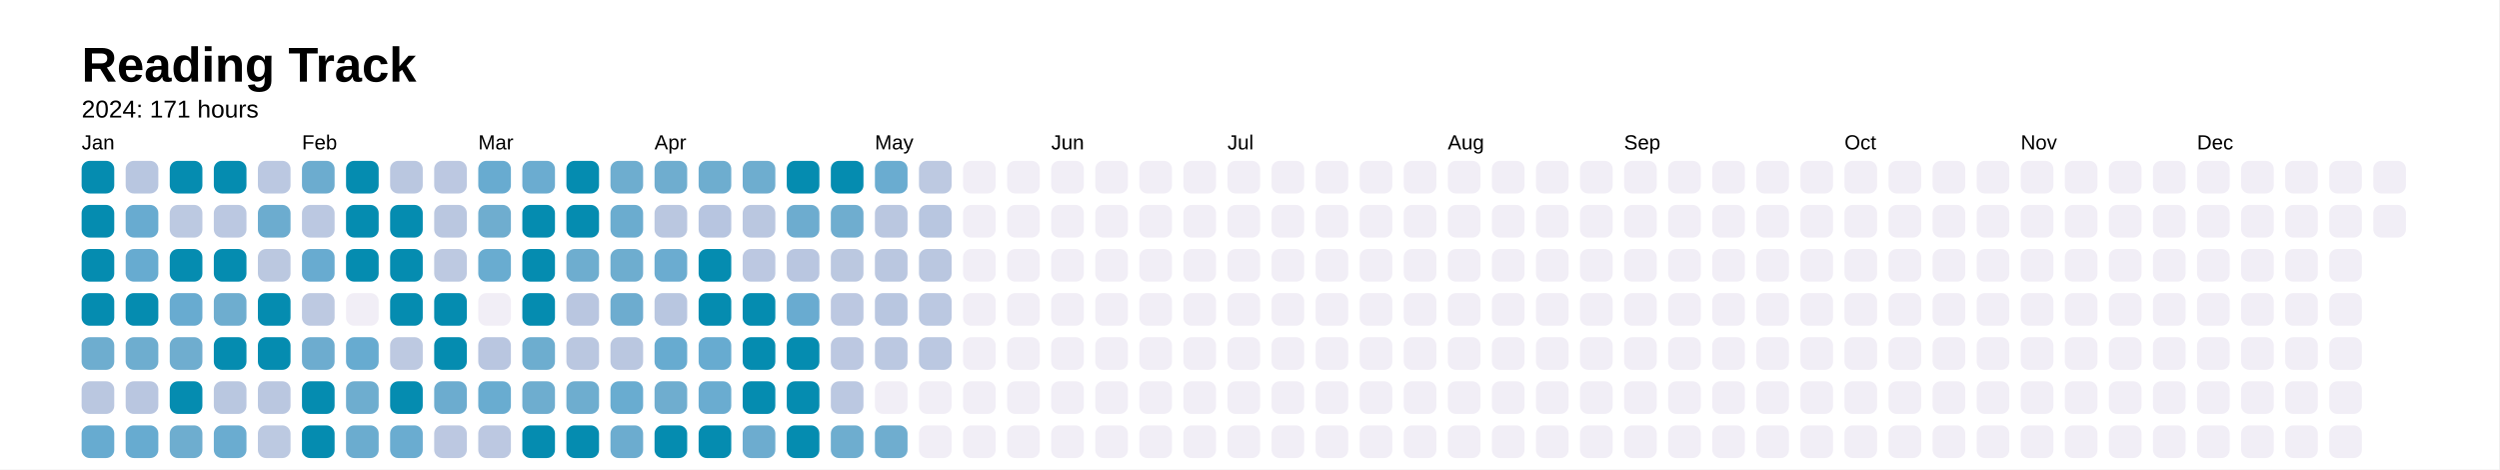
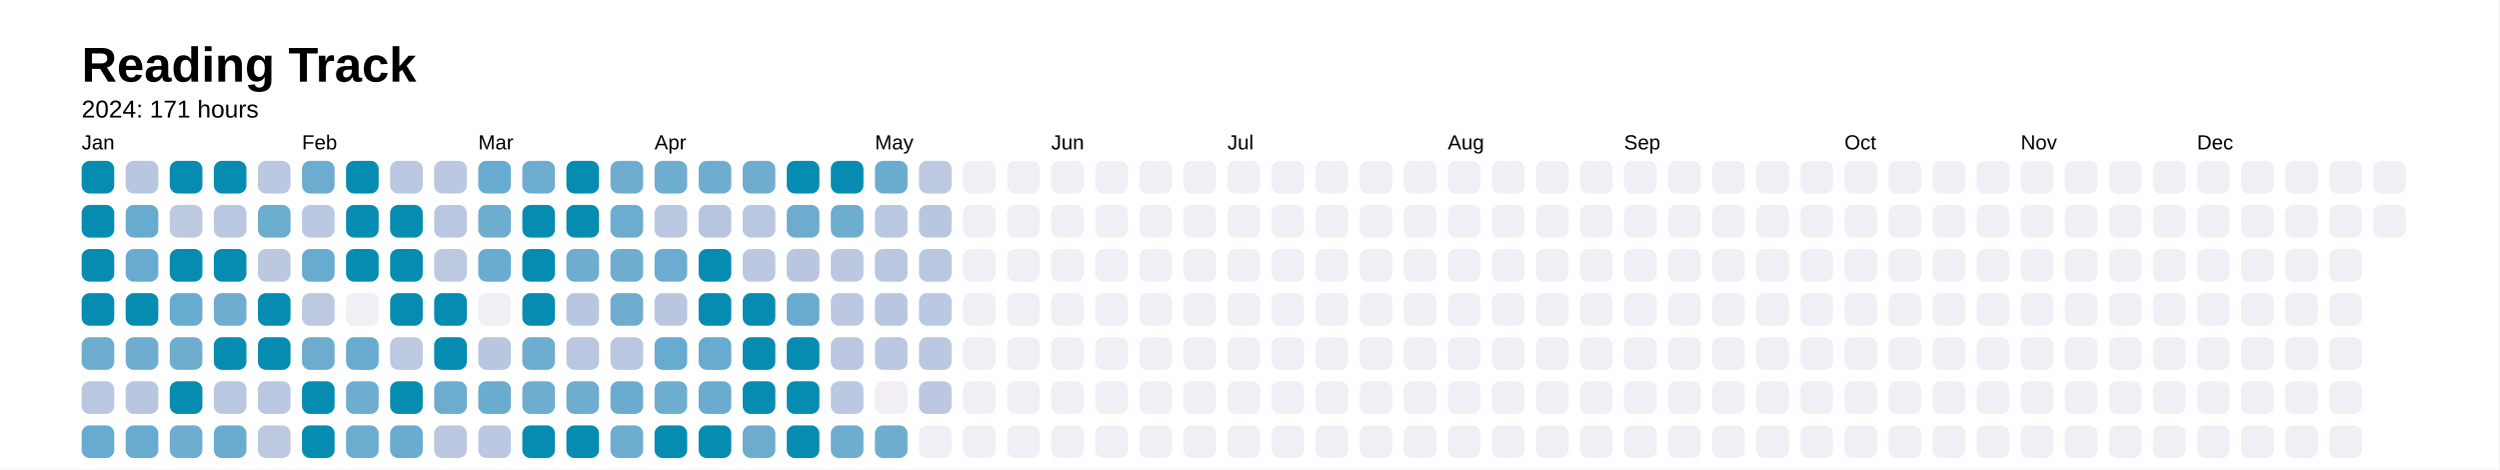
<svg xmlns="http://www.w3.org/2000/svg" baseProfile="full" height="57.5mm" version="1.1" viewBox="0,0,306.2,57.5" width="306.2mm">
  <defs />
  <rect fill="#FFFFFF" height="57.5" width="306.2" x="0" y="0" />
  <text fill="#000000" style="font-size:6px; font-family:Arial; font-weight:bold;" x="10" y="10">Reading Track</text>
  <text fill="#000000" style="font-size:3px; font-family:Arial;" x="10" y="14.4">2024: 171 hours</text>
  <text fill="#000000" style="font-size:2.5px; font-family:Arial" x="10" y="18.3">Jan</text>
  <rect fill="#058cb0" height="4" rx="1" ry="1" width="4" x="10" y="19.7" />
  <rect fill="#058cb0" height="4" rx="1" ry="1" width="4" x="10" y="25.1" />
  <rect fill="#058cb0" height="4" rx="1" ry="1" width="4" x="10" y="30.5" />
  <rect fill="#058cb0" height="4" rx="1" ry="1" width="4" x="10" y="35.9" />
  <rect fill="#6eadcf" height="4" rx="1" ry="1" width="4" x="10" y="41.3" />
  <rect fill="#bac7e0" height="4" rx="1" ry="1" width="4" x="10" y="46.7" />
  <rect fill="#67abd0" height="4" rx="1" ry="1" width="4" x="10" y="52.1" />
  <rect fill="#b8c6e0" height="4" rx="1" ry="1" width="4" x="15.4" y="19.7" />
  <rect fill="#68abd0" height="4" rx="1" ry="1" width="4" x="15.4" y="25.1" />
  <rect fill="#67abd0" height="4" rx="1" ry="1" width="4" x="15.4" y="30.5" />
  <rect fill="#058cb0" height="4" rx="1" ry="1" width="4" x="15.4" y="35.9" />
  <rect fill="#6eadcf" height="4" rx="1" ry="1" width="4" x="15.4" y="41.3" />
  <rect fill="#b9c6e0" height="4" rx="1" ry="1" width="4" x="15.4" y="46.7" />
  <rect fill="#67abd0" height="4" rx="1" ry="1" width="4" x="15.4" y="52.1" />
  <rect fill="#058cb0" height="4" rx="1" ry="1" width="4" x="20.8" y="19.7" />
  <rect fill="#bcc9e1" height="4" rx="1" ry="1" width="4" x="20.8" y="25.1" />
  <rect fill="#058cb0" height="4" rx="1" ry="1" width="4" x="20.8" y="30.5" />
  <rect fill="#68abd0" height="4" rx="1" ry="1" width="4" x="20.8" y="35.9" />
  <rect fill="#6fadcf" height="4" rx="1" ry="1" width="4" x="20.8" y="41.3" />
  <rect fill="#058cb0" height="4" rx="1" ry="1" width="4" x="20.8" y="46.7" />
  <rect fill="#6eadcf" height="4" rx="1" ry="1" width="4" x="20.8" y="52.1" />
  <rect fill="#058cb0" height="4" rx="1" ry="1" width="4" x="26.2" y="19.7" />
  <rect fill="#bbc8e1" height="4" rx="1" ry="1" width="4" x="26.2" y="25.1" />
  <rect fill="#058cb0" height="4" rx="1" ry="1" width="4" x="26.2" y="30.5" />
  <rect fill="#6eadcf" height="4" rx="1" ry="1" width="4" x="26.2" y="35.9" />
  <rect fill="#058cb0" height="4" rx="1" ry="1" width="4" x="26.2" y="41.3" />
  <rect fill="#b9c7e0" height="4" rx="1" ry="1" width="4" x="26.2" y="46.7" />
  <rect fill="#6aacd0" height="4" rx="1" ry="1" width="4" x="26.2" y="52.1" />
  <rect fill="#bbc8e1" height="4" rx="1" ry="1" width="4" x="31.6" y="19.7" />
  <rect fill="#6caccf" height="4" rx="1" ry="1" width="4" x="31.6" y="25.1" />
  <rect fill="#bbc8e0" height="4" rx="1" ry="1" width="4" x="31.6" y="30.5" />
  <rect fill="#058cb0" height="4" rx="1" ry="1" width="4" x="31.6" y="35.9" />
  <rect fill="#058cb0" height="4" rx="1" ry="1" width="4" x="31.6" y="41.3" />
  <rect fill="#bac7e0" height="4" rx="1" ry="1" width="4" x="31.6" y="46.7" />
  <rect fill="#bcc9e1" height="4" rx="1" ry="1" width="4" x="31.6" y="52.1" />
  <text fill="#000000" style="font-size:2.5px; font-family:Arial" x="37.0" y="18.3">Feb</text>
  <rect fill="#6caccf" height="4" rx="1" ry="1" width="4" x="37.0" y="19.7" />
  <rect fill="#bbc8e1" height="4" rx="1" ry="1" width="4" x="37.0" y="25.1" />
  <rect fill="#68abd0" height="4" rx="1" ry="1" width="4" x="37.0" y="30.5" />
  <rect fill="#bdc9e1" height="4" rx="1" ry="1" width="4" x="37.0" y="35.9" />
  <rect fill="#6daccf" height="4" rx="1" ry="1" width="4" x="37.0" y="41.3" />
  <rect fill="#058cb0" height="4" rx="1" ry="1" width="4" x="37.0" y="46.7" />
  <rect fill="#058cb0" height="4" rx="1" ry="1" width="4" x="37.0" y="52.1" />
  <rect fill="#058cb0" height="4" rx="1" ry="1" width="4" x="42.4" y="19.7" />
  <rect fill="#058cb0" height="4" rx="1" ry="1" width="4" x="42.4" y="25.1" />
  <rect fill="#058cb0" height="4" rx="1" ry="1" width="4" x="42.4" y="30.5" />
  <rect fill="#f1eef6" height="4" rx="1" ry="1" width="4" x="42.4" y="35.9" />
  <rect fill="#67abd0" height="4" rx="1" ry="1" width="4" x="42.4" y="41.3" />
  <rect fill="#6eadcf" height="4" rx="1" ry="1" width="4" x="42.4" y="46.7" />
  <rect fill="#6baccf" height="4" rx="1" ry="1" width="4" x="42.4" y="52.1" />
  <rect fill="#bac7e0" height="4" rx="1" ry="1" width="4" x="47.8" y="19.7" />
  <rect fill="#058cb0" height="4" rx="1" ry="1" width="4" x="47.8" y="25.1" />
  <rect fill="#058cb0" height="4" rx="1" ry="1" width="4" x="47.8" y="30.5" />
  <rect fill="#058cb0" height="4" rx="1" ry="1" width="4" x="47.8" y="35.9" />
  <rect fill="#bdc9e1" height="4" rx="1" ry="1" width="4" x="47.8" y="41.3" />
  <rect fill="#058cb0" height="4" rx="1" ry="1" width="4" x="47.8" y="46.7" />
  <rect fill="#6aacd0" height="4" rx="1" ry="1" width="4" x="47.8" y="52.1" />
  <rect fill="#bcc8e1" height="4" rx="1" ry="1" width="4" x="53.2" y="19.7" />
  <rect fill="#bac7e0" height="4" rx="1" ry="1" width="4" x="53.2" y="25.1" />
  <rect fill="#bdc9e1" height="4" rx="1" ry="1" width="4" x="53.2" y="30.5" />
  <rect fill="#058cb0" height="4" rx="1" ry="1" width="4" x="53.2" y="35.9" />
  <rect fill="#058cb0" height="4" rx="1" ry="1" width="4" x="53.2" y="41.3" />
  <rect fill="#6caccf" height="4" rx="1" ry="1" width="4" x="53.2" y="46.7" />
  <rect fill="#bcc8e1" height="4" rx="1" ry="1" width="4" x="53.2" y="52.1" />
  <text fill="#000000" style="font-size:2.5px; font-family:Arial" x="58.6" y="18.3">Mar</text>
  <rect fill="#68abd0" height="4" rx="1" ry="1" width="4" x="58.6" y="19.7" />
  <rect fill="#6fadcf" height="4" rx="1" ry="1" width="4" x="58.6" y="25.1" />
  <rect fill="#69acd0" height="4" rx="1" ry="1" width="4" x="58.6" y="30.5" />
  <rect fill="#f1eef6" height="4" rx="1" ry="1" width="4" x="58.6" y="35.9" />
  <rect fill="#b9c6e0" height="4" rx="1" ry="1" width="4" x="58.6" y="41.3" />
  <rect fill="#69acd0" height="4" rx="1" ry="1" width="4" x="58.6" y="46.7" />
  <rect fill="#bcc8e1" height="4" rx="1" ry="1" width="4" x="58.6" y="52.1" />
  <rect fill="#6bacd0" height="4" rx="1" ry="1" width="4" x="64" y="19.7" />
  <rect fill="#058cb0" height="4" rx="1" ry="1" width="4" x="64" y="25.1" />
  <rect fill="#058cb0" height="4" rx="1" ry="1" width="4" x="64" y="30.5" />
  <rect fill="#058cb0" height="4" rx="1" ry="1" width="4" x="64" y="35.9" />
  <rect fill="#6dadcf" height="4" rx="1" ry="1" width="4" x="64" y="41.3" />
  <rect fill="#6eadcf" height="4" rx="1" ry="1" width="4" x="64" y="46.7" />
  <rect fill="#058cb0" height="4" rx="1" ry="1" width="4" x="64" y="52.1" />
  <rect fill="#058cb0" height="4" rx="1" ry="1" width="4" x="69.4" y="19.7" />
  <rect fill="#058cb0" height="4" rx="1" ry="1" width="4" x="69.4" y="25.1" />
  <rect fill="#6eadcf" height="4" rx="1" ry="1" width="4" x="69.4" y="30.5" />
  <rect fill="#b9c6e0" height="4" rx="1" ry="1" width="4" x="69.4" y="35.9" />
  <rect fill="#bac7e0" height="4" rx="1" ry="1" width="4" x="69.4" y="41.3" />
  <rect fill="#6eadcf" height="4" rx="1" ry="1" width="4" x="69.4" y="46.7" />
  <rect fill="#058cb0" height="4" rx="1" ry="1" width="4" x="69.4" y="52.1" />
  <rect fill="#6eadcf" height="4" rx="1" ry="1" width="4" x="74.8" y="19.7" />
  <rect fill="#6baccf" height="4" rx="1" ry="1" width="4" x="74.8" y="25.1" />
  <rect fill="#6eadcf" height="4" rx="1" ry="1" width="4" x="74.8" y="30.5" />
  <rect fill="#6daccf" height="4" rx="1" ry="1" width="4" x="74.8" y="35.9" />
  <rect fill="#bac7e0" height="4" rx="1" ry="1" width="4" x="74.8" y="41.3" />
  <rect fill="#69acd0" height="4" rx="1" ry="1" width="4" x="74.8" y="46.7" />
  <rect fill="#6caccf" height="4" rx="1" ry="1" width="4" x="74.8" y="52.1" />
  <text fill="#000000" style="font-size:2.5px; font-family:Arial" x="80.2" y="18.3">Apr</text>
  <rect fill="#6fadcf" height="4" rx="1" ry="1" width="4" x="80.2" y="19.7" />
  <rect fill="#bac7e0" height="4" rx="1" ry="1" width="4" x="80.2" y="25.1" />
  <rect fill="#6bacd0" height="4" rx="1" ry="1" width="4" x="80.2" y="30.5" />
  <rect fill="#b8c6e0" height="4" rx="1" ry="1" width="4" x="80.2" y="35.9" />
  <rect fill="#67abd0" height="4" rx="1" ry="1" width="4" x="80.2" y="41.3" />
  <rect fill="#6fadcf" height="4" rx="1" ry="1" width="4" x="80.2" y="46.7" />
  <rect fill="#058cb0" height="4" rx="1" ry="1" width="4" x="80.2" y="52.1" />
  <rect fill="#6eadcf" height="4" rx="1" ry="1" width="4" x="85.6" y="19.7" />
  <rect fill="#b7c5e0" height="4" rx="1" ry="1" width="4" x="85.6" y="25.1" />
  <rect fill="#058cb0" height="4" rx="1" ry="1" width="4" x="85.6" y="30.5" />
  <rect fill="#058cb0" height="4" rx="1" ry="1" width="4" x="85.6" y="35.9" />
  <rect fill="#67abd0" height="4" rx="1" ry="1" width="4" x="85.6" y="41.3" />
  <rect fill="#6aacd0" height="4" rx="1" ry="1" width="4" x="85.6" y="46.7" />
  <rect fill="#058cb0" height="4" rx="1" ry="1" width="4" x="85.6" y="52.1" />
  <rect fill="#6eadcf" height="4" rx="1" ry="1" width="4" x="91" y="19.7" />
  <rect fill="#bac7e0" height="4" rx="1" ry="1" width="4" x="91" y="25.1" />
  <rect fill="#bcc8e1" height="4" rx="1" ry="1" width="4" x="91" y="30.5" />
  <rect fill="#058cb0" height="4" rx="1" ry="1" width="4" x="91" y="35.9" />
  <rect fill="#058cb0" height="4" rx="1" ry="1" width="4" x="91" y="41.3" />
  <rect fill="#058cb0" height="4" rx="1" ry="1" width="4" x="91" y="46.7" />
  <rect fill="#6daccf" height="4" rx="1" ry="1" width="4" x="91" y="52.1" />
  <rect fill="#058cb0" height="4" rx="1" ry="1" width="4" x="96.4" y="19.7" />
  <rect fill="#6daccf" height="4" rx="1" ry="1" width="4" x="96.4" y="25.1" />
  <rect fill="#b9c6e0" height="4" rx="1" ry="1" width="4" x="96.4" y="30.5" />
  <rect fill="#69abd0" height="4" rx="1" ry="1" width="4" x="96.4" y="35.9" />
  <rect fill="#058cb0" height="4" rx="1" ry="1" width="4" x="96.4" y="41.3" />
  <rect fill="#058cb0" height="4" rx="1" ry="1" width="4" x="96.4" y="46.7" />
  <rect fill="#058cb0" height="4" rx="1" ry="1" width="4" x="96.4" y="52.1" />
  <rect fill="#058cb0" height="4" rx="1" ry="1" width="4" x="101.8" y="19.7" />
  <rect fill="#6fadcf" height="4" rx="1" ry="1" width="4" x="101.8" y="25.1" />
  <rect fill="#bbc8e0" height="4" rx="1" ry="1" width="4" x="101.8" y="30.5" />
  <rect fill="#bcc8e1" height="4" rx="1" ry="1" width="4" x="101.8" y="35.9" />
  <rect fill="#bcc8e1" height="4" rx="1" ry="1" width="4" x="101.8" y="41.3" />
  <rect fill="#bbc8e1" height="4" rx="1" ry="1" width="4" x="101.8" y="46.7" />
  <rect fill="#6eadcf" height="4" rx="1" ry="1" width="4" x="101.8" y="52.1" />
  <text fill="#000000" style="font-size:2.5px; font-family:Arial" x="107.2" y="18.3">May</text>
  <rect fill="#6aacd0" height="4" rx="1" ry="1" width="4" x="107.2" y="19.7" />
  <rect fill="#bac7e0" height="4" rx="1" ry="1" width="4" x="107.2" y="25.1" />
  <rect fill="#bac7e0" height="4" rx="1" ry="1" width="4" x="107.2" y="30.5" />
  <rect fill="#b8c6e0" height="4" rx="1" ry="1" width="4" x="107.2" y="35.9" />
  <rect fill="#bbc8e1" height="4" rx="1" ry="1" width="4" x="107.2" y="41.3" />
  <rect fill="#f1eef6" height="4" rx="1" ry="1" width="4" x="107.2" y="46.7" />
  <rect fill="#6fadcf" height="4" rx="1" ry="1" width="4" x="107.2" y="52.1" />
  <rect fill="#bdc9e1" height="4" rx="1" ry="1" width="4" x="112.6" y="19.7" />
  <rect fill="#b8c6e0" height="4" rx="1" ry="1" width="4" x="112.6" y="25.1" />
  <rect fill="#bac7e0" height="4" rx="1" ry="1" width="4" x="112.6" y="30.5" />
  <rect fill="#bbc8e1" height="4" rx="1" ry="1" width="4" x="112.6" y="35.9" />
  <rect fill="#bbc8e1" height="4" rx="1" ry="1" width="4" x="112.6" y="41.3" />
-   <rect fill="#f1eef6" height="4" rx="1" ry="1" width="4" x="112.6" y="46.7" />
+   <rect fill="#bcc8e1" height="4" rx="1" ry="1" width="4" x="112.6" y="46.7" />
  <rect fill="#f1eef6" height="4" rx="1" ry="1" width="4" x="112.6" y="52.1" />
  <rect fill="#f1eef6" height="4" rx="1" ry="1" width="4" x="118" y="19.7" />
  <rect fill="#f1eef6" height="4" rx="1" ry="1" width="4" x="118" y="25.1" />
  <rect fill="#f1eef6" height="4" rx="1" ry="1" width="4" x="118" y="30.5" />
  <rect fill="#f1eef6" height="4" rx="1" ry="1" width="4" x="118" y="35.9" />
  <rect fill="#f1eef6" height="4" rx="1" ry="1" width="4" x="118" y="41.3" />
  <rect fill="#f1eef6" height="4" rx="1" ry="1" width="4" x="118" y="46.7" />
  <rect fill="#f1eef6" height="4" rx="1" ry="1" width="4" x="118" y="52.1" />
  <rect fill="#f1eef6" height="4" rx="1" ry="1" width="4" x="123.4" y="19.7" />
  <rect fill="#f1eef6" height="4" rx="1" ry="1" width="4" x="123.4" y="25.1" />
  <rect fill="#f1eef6" height="4" rx="1" ry="1" width="4" x="123.4" y="30.5" />
  <rect fill="#f1eef6" height="4" rx="1" ry="1" width="4" x="123.4" y="35.9" />
  <rect fill="#f1eef6" height="4" rx="1" ry="1" width="4" x="123.4" y="41.3" />
  <rect fill="#f1eef6" height="4" rx="1" ry="1" width="4" x="123.4" y="46.7" />
  <rect fill="#f1eef6" height="4" rx="1" ry="1" width="4" x="123.4" y="52.1" />
  <text fill="#000000" style="font-size:2.5px; font-family:Arial" x="128.8" y="18.3">Jun</text>
  <rect fill="#f1eef6" height="4" rx="1" ry="1" width="4" x="128.8" y="19.7" />
  <rect fill="#f1eef6" height="4" rx="1" ry="1" width="4" x="128.8" y="25.1" />
  <rect fill="#f1eef6" height="4" rx="1" ry="1" width="4" x="128.8" y="30.5" />
  <rect fill="#f1eef6" height="4" rx="1" ry="1" width="4" x="128.8" y="35.9" />
  <rect fill="#f1eef6" height="4" rx="1" ry="1" width="4" x="128.8" y="41.3" />
  <rect fill="#f1eef6" height="4" rx="1" ry="1" width="4" x="128.8" y="46.7" />
  <rect fill="#f1eef6" height="4" rx="1" ry="1" width="4" x="128.8" y="52.1" />
  <rect fill="#f1eef6" height="4" rx="1" ry="1" width="4" x="134.2" y="19.7" />
  <rect fill="#f1eef6" height="4" rx="1" ry="1" width="4" x="134.2" y="25.1" />
  <rect fill="#f1eef6" height="4" rx="1" ry="1" width="4" x="134.2" y="30.5" />
  <rect fill="#f1eef6" height="4" rx="1" ry="1" width="4" x="134.2" y="35.9" />
  <rect fill="#f1eef6" height="4" rx="1" ry="1" width="4" x="134.2" y="41.3" />
  <rect fill="#f1eef6" height="4" rx="1" ry="1" width="4" x="134.2" y="46.7" />
  <rect fill="#f1eef6" height="4" rx="1" ry="1" width="4" x="134.2" y="52.1" />
  <rect fill="#f1eef6" height="4" rx="1" ry="1" width="4" x="139.6" y="19.7" />
  <rect fill="#f1eef6" height="4" rx="1" ry="1" width="4" x="139.6" y="25.1" />
  <rect fill="#f1eef6" height="4" rx="1" ry="1" width="4" x="139.6" y="30.5" />
  <rect fill="#f1eef6" height="4" rx="1" ry="1" width="4" x="139.6" y="35.9" />
  <rect fill="#f1eef6" height="4" rx="1" ry="1" width="4" x="139.6" y="41.3" />
  <rect fill="#f1eef6" height="4" rx="1" ry="1" width="4" x="139.6" y="46.7" />
  <rect fill="#f1eef6" height="4" rx="1" ry="1" width="4" x="139.6" y="52.1" />
  <rect fill="#f1eef6" height="4" rx="1" ry="1" width="4" x="145" y="19.7" />
  <rect fill="#f1eef6" height="4" rx="1" ry="1" width="4" x="145" y="25.1" />
  <rect fill="#f1eef6" height="4" rx="1" ry="1" width="4" x="145" y="30.5" />
  <rect fill="#f1eef6" height="4" rx="1" ry="1" width="4" x="145" y="35.9" />
  <rect fill="#f1eef6" height="4" rx="1" ry="1" width="4" x="145" y="41.3" />
  <rect fill="#f1eef6" height="4" rx="1" ry="1" width="4" x="145" y="46.7" />
  <rect fill="#f1eef6" height="4" rx="1" ry="1" width="4" x="145" y="52.1" />
  <text fill="#000000" style="font-size:2.5px; font-family:Arial" x="150.4" y="18.3">Jul</text>
  <rect fill="#f1eef6" height="4" rx="1" ry="1" width="4" x="150.4" y="19.7" />
  <rect fill="#f1eef6" height="4" rx="1" ry="1" width="4" x="150.4" y="25.1" />
  <rect fill="#f1eef6" height="4" rx="1" ry="1" width="4" x="150.4" y="30.5" />
  <rect fill="#f1eef6" height="4" rx="1" ry="1" width="4" x="150.4" y="35.9" />
  <rect fill="#f1eef6" height="4" rx="1" ry="1" width="4" x="150.4" y="41.3" />
  <rect fill="#f1eef6" height="4" rx="1" ry="1" width="4" x="150.4" y="46.7" />
  <rect fill="#f1eef6" height="4" rx="1" ry="1" width="4" x="150.4" y="52.1" />
  <rect fill="#f1eef6" height="4" rx="1" ry="1" width="4" x="155.8" y="19.7" />
  <rect fill="#f1eef6" height="4" rx="1" ry="1" width="4" x="155.8" y="25.1" />
  <rect fill="#f1eef6" height="4" rx="1" ry="1" width="4" x="155.8" y="30.5" />
  <rect fill="#f1eef6" height="4" rx="1" ry="1" width="4" x="155.8" y="35.9" />
  <rect fill="#f1eef6" height="4" rx="1" ry="1" width="4" x="155.8" y="41.3" />
  <rect fill="#f1eef6" height="4" rx="1" ry="1" width="4" x="155.8" y="46.7" />
  <rect fill="#f1eef6" height="4" rx="1" ry="1" width="4" x="155.8" y="52.1" />
  <rect fill="#f1eef6" height="4" rx="1" ry="1" width="4" x="161.2" y="19.7" />
  <rect fill="#f1eef6" height="4" rx="1" ry="1" width="4" x="161.2" y="25.1" />
  <rect fill="#f1eef6" height="4" rx="1" ry="1" width="4" x="161.2" y="30.5" />
  <rect fill="#f1eef6" height="4" rx="1" ry="1" width="4" x="161.2" y="35.9" />
  <rect fill="#f1eef6" height="4" rx="1" ry="1" width="4" x="161.2" y="41.3" />
  <rect fill="#f1eef6" height="4" rx="1" ry="1" width="4" x="161.2" y="46.7" />
  <rect fill="#f1eef6" height="4" rx="1" ry="1" width="4" x="161.2" y="52.1" />
  <rect fill="#f1eef6" height="4" rx="1" ry="1" width="4" x="166.6" y="19.7" />
  <rect fill="#f1eef6" height="4" rx="1" ry="1" width="4" x="166.6" y="25.1" />
  <rect fill="#f1eef6" height="4" rx="1" ry="1" width="4" x="166.6" y="30.5" />
  <rect fill="#f1eef6" height="4" rx="1" ry="1" width="4" x="166.6" y="35.9" />
  <rect fill="#f1eef6" height="4" rx="1" ry="1" width="4" x="166.6" y="41.3" />
  <rect fill="#f1eef6" height="4" rx="1" ry="1" width="4" x="166.6" y="46.7" />
  <rect fill="#f1eef6" height="4" rx="1" ry="1" width="4" x="166.6" y="52.1" />
  <rect fill="#f1eef6" height="4" rx="1" ry="1" width="4" x="172" y="19.7" />
  <rect fill="#f1eef6" height="4" rx="1" ry="1" width="4" x="172" y="25.1" />
  <rect fill="#f1eef6" height="4" rx="1" ry="1" width="4" x="172" y="30.5" />
  <rect fill="#f1eef6" height="4" rx="1" ry="1" width="4" x="172" y="35.9" />
  <rect fill="#f1eef6" height="4" rx="1" ry="1" width="4" x="172" y="41.3" />
  <rect fill="#f1eef6" height="4" rx="1" ry="1" width="4" x="172" y="46.7" />
  <rect fill="#f1eef6" height="4" rx="1" ry="1" width="4" x="172" y="52.1" />
  <text fill="#000000" style="font-size:2.5px; font-family:Arial" x="177.4" y="18.3">Aug</text>
  <rect fill="#f1eef6" height="4" rx="1" ry="1" width="4" x="177.4" y="19.7" />
  <rect fill="#f1eef6" height="4" rx="1" ry="1" width="4" x="177.4" y="25.1" />
  <rect fill="#f1eef6" height="4" rx="1" ry="1" width="4" x="177.4" y="30.5" />
  <rect fill="#f1eef6" height="4" rx="1" ry="1" width="4" x="177.4" y="35.9" />
  <rect fill="#f1eef6" height="4" rx="1" ry="1" width="4" x="177.4" y="41.3" />
  <rect fill="#f1eef6" height="4" rx="1" ry="1" width="4" x="177.4" y="46.7" />
  <rect fill="#f1eef6" height="4" rx="1" ry="1" width="4" x="177.4" y="52.1" />
  <rect fill="#f1eef6" height="4" rx="1" ry="1" width="4" x="182.8" y="19.7" />
  <rect fill="#f1eef6" height="4" rx="1" ry="1" width="4" x="182.8" y="25.1" />
  <rect fill="#f1eef6" height="4" rx="1" ry="1" width="4" x="182.8" y="30.5" />
  <rect fill="#f1eef6" height="4" rx="1" ry="1" width="4" x="182.8" y="35.9" />
  <rect fill="#f1eef6" height="4" rx="1" ry="1" width="4" x="182.8" y="41.3" />
  <rect fill="#f1eef6" height="4" rx="1" ry="1" width="4" x="182.8" y="46.7" />
  <rect fill="#f1eef6" height="4" rx="1" ry="1" width="4" x="182.8" y="52.1" />
  <rect fill="#f1eef6" height="4" rx="1" ry="1" width="4" x="188.2" y="19.7" />
  <rect fill="#f1eef6" height="4" rx="1" ry="1" width="4" x="188.2" y="25.1" />
  <rect fill="#f1eef6" height="4" rx="1" ry="1" width="4" x="188.2" y="30.5" />
  <rect fill="#f1eef6" height="4" rx="1" ry="1" width="4" x="188.2" y="35.9" />
  <rect fill="#f1eef6" height="4" rx="1" ry="1" width="4" x="188.2" y="41.3" />
  <rect fill="#f1eef6" height="4" rx="1" ry="1" width="4" x="188.2" y="46.7" />
  <rect fill="#f1eef6" height="4" rx="1" ry="1" width="4" x="188.2" y="52.1" />
  <rect fill="#f1eef6" height="4" rx="1" ry="1" width="4" x="193.6" y="19.7" />
  <rect fill="#f1eef6" height="4" rx="1" ry="1" width="4" x="193.6" y="25.1" />
  <rect fill="#f1eef6" height="4" rx="1" ry="1" width="4" x="193.6" y="30.5" />
  <rect fill="#f1eef6" height="4" rx="1" ry="1" width="4" x="193.6" y="35.9" />
  <rect fill="#f1eef6" height="4" rx="1" ry="1" width="4" x="193.6" y="41.3" />
  <rect fill="#f1eef6" height="4" rx="1" ry="1" width="4" x="193.6" y="46.7" />
  <rect fill="#f1eef6" height="4" rx="1" ry="1" width="4" x="193.6" y="52.1" />
  <text fill="#000000" style="font-size:2.5px; font-family:Arial" x="199" y="18.3">Sep</text>
  <rect fill="#f1eef6" height="4" rx="1" ry="1" width="4" x="199" y="19.7" />
  <rect fill="#f1eef6" height="4" rx="1" ry="1" width="4" x="199" y="25.1" />
  <rect fill="#f1eef6" height="4" rx="1" ry="1" width="4" x="199" y="30.5" />
  <rect fill="#f1eef6" height="4" rx="1" ry="1" width="4" x="199" y="35.9" />
  <rect fill="#f1eef6" height="4" rx="1" ry="1" width="4" x="199" y="41.3" />
  <rect fill="#f1eef6" height="4" rx="1" ry="1" width="4" x="199" y="46.7" />
  <rect fill="#f1eef6" height="4" rx="1" ry="1" width="4" x="199" y="52.1" />
  <rect fill="#f1eef6" height="4" rx="1" ry="1" width="4" x="204.4" y="19.7" />
  <rect fill="#f1eef6" height="4" rx="1" ry="1" width="4" x="204.4" y="25.1" />
  <rect fill="#f1eef6" height="4" rx="1" ry="1" width="4" x="204.4" y="30.5" />
  <rect fill="#f1eef6" height="4" rx="1" ry="1" width="4" x="204.4" y="35.9" />
  <rect fill="#f1eef6" height="4" rx="1" ry="1" width="4" x="204.4" y="41.3" />
  <rect fill="#f1eef6" height="4" rx="1" ry="1" width="4" x="204.4" y="46.7" />
  <rect fill="#f1eef6" height="4" rx="1" ry="1" width="4" x="204.4" y="52.1" />
  <rect fill="#f1eef6" height="4" rx="1" ry="1" width="4" x="209.8" y="19.7" />
  <rect fill="#f1eef6" height="4" rx="1" ry="1" width="4" x="209.8" y="25.1" />
  <rect fill="#f1eef6" height="4" rx="1" ry="1" width="4" x="209.8" y="30.5" />
  <rect fill="#f1eef6" height="4" rx="1" ry="1" width="4" x="209.8" y="35.9" />
  <rect fill="#f1eef6" height="4" rx="1" ry="1" width="4" x="209.8" y="41.3" />
  <rect fill="#f1eef6" height="4" rx="1" ry="1" width="4" x="209.8" y="46.7" />
  <rect fill="#f1eef6" height="4" rx="1" ry="1" width="4" x="209.8" y="52.1" />
  <rect fill="#f1eef6" height="4" rx="1" ry="1" width="4" x="215.2" y="19.7" />
  <rect fill="#f1eef6" height="4" rx="1" ry="1" width="4" x="215.2" y="25.1" />
  <rect fill="#f1eef6" height="4" rx="1" ry="1" width="4" x="215.2" y="30.5" />
  <rect fill="#f1eef6" height="4" rx="1" ry="1" width="4" x="215.2" y="35.9" />
  <rect fill="#f1eef6" height="4" rx="1" ry="1" width="4" x="215.2" y="41.3" />
  <rect fill="#f1eef6" height="4" rx="1" ry="1" width="4" x="215.2" y="46.7" />
  <rect fill="#f1eef6" height="4" rx="1" ry="1" width="4" x="215.2" y="52.1" />
  <rect fill="#f1eef6" height="4" rx="1" ry="1" width="4" x="220.6" y="19.7" />
  <rect fill="#f1eef6" height="4" rx="1" ry="1" width="4" x="220.6" y="25.1" />
  <rect fill="#f1eef6" height="4" rx="1" ry="1" width="4" x="220.6" y="30.5" />
  <rect fill="#f1eef6" height="4" rx="1" ry="1" width="4" x="220.6" y="35.9" />
  <rect fill="#f1eef6" height="4" rx="1" ry="1" width="4" x="220.6" y="41.3" />
  <rect fill="#f1eef6" height="4" rx="1" ry="1" width="4" x="220.6" y="46.7" />
  <rect fill="#f1eef6" height="4" rx="1" ry="1" width="4" x="220.6" y="52.1" />
  <text fill="#000000" style="font-size:2.5px; font-family:Arial" x="226" y="18.3">Oct</text>
  <rect fill="#f1eef6" height="4" rx="1" ry="1" width="4" x="226" y="19.7" />
  <rect fill="#f1eef6" height="4" rx="1" ry="1" width="4" x="226" y="25.1" />
  <rect fill="#f1eef6" height="4" rx="1" ry="1" width="4" x="226" y="30.5" />
  <rect fill="#f1eef6" height="4" rx="1" ry="1" width="4" x="226" y="35.9" />
  <rect fill="#f1eef6" height="4" rx="1" ry="1" width="4" x="226" y="41.3" />
  <rect fill="#f1eef6" height="4" rx="1" ry="1" width="4" x="226" y="46.7" />
  <rect fill="#f1eef6" height="4" rx="1" ry="1" width="4" x="226" y="52.1" />
  <rect fill="#f1eef6" height="4" rx="1" ry="1" width="4" x="231.4" y="19.7" />
  <rect fill="#f1eef6" height="4" rx="1" ry="1" width="4" x="231.4" y="25.1" />
  <rect fill="#f1eef6" height="4" rx="1" ry="1" width="4" x="231.4" y="30.5" />
  <rect fill="#f1eef6" height="4" rx="1" ry="1" width="4" x="231.4" y="35.9" />
  <rect fill="#f1eef6" height="4" rx="1" ry="1" width="4" x="231.4" y="41.3" />
  <rect fill="#f1eef6" height="4" rx="1" ry="1" width="4" x="231.4" y="46.7" />
  <rect fill="#f1eef6" height="4" rx="1" ry="1" width="4" x="231.4" y="52.1" />
  <rect fill="#f1eef6" height="4" rx="1" ry="1" width="4" x="236.8" y="19.7" />
  <rect fill="#f1eef6" height="4" rx="1" ry="1" width="4" x="236.8" y="25.1" />
  <rect fill="#f1eef6" height="4" rx="1" ry="1" width="4" x="236.8" y="30.5" />
  <rect fill="#f1eef6" height="4" rx="1" ry="1" width="4" x="236.8" y="35.9" />
  <rect fill="#f1eef6" height="4" rx="1" ry="1" width="4" x="236.8" y="41.3" />
  <rect fill="#f1eef6" height="4" rx="1" ry="1" width="4" x="236.8" y="46.7" />
  <rect fill="#f1eef6" height="4" rx="1" ry="1" width="4" x="236.8" y="52.1" />
  <rect fill="#f1eef6" height="4" rx="1" ry="1" width="4" x="242.2" y="19.7" />
  <rect fill="#f1eef6" height="4" rx="1" ry="1" width="4" x="242.2" y="25.1" />
  <rect fill="#f1eef6" height="4" rx="1" ry="1" width="4" x="242.2" y="30.5" />
  <rect fill="#f1eef6" height="4" rx="1" ry="1" width="4" x="242.2" y="35.9" />
  <rect fill="#f1eef6" height="4" rx="1" ry="1" width="4" x="242.2" y="41.3" />
  <rect fill="#f1eef6" height="4" rx="1" ry="1" width="4" x="242.2" y="46.7" />
  <rect fill="#f1eef6" height="4" rx="1" ry="1" width="4" x="242.2" y="52.1" />
  <text fill="#000000" style="font-size:2.5px; font-family:Arial" x="247.6" y="18.3">Nov</text>
  <rect fill="#f1eef6" height="4" rx="1" ry="1" width="4" x="247.6" y="19.7" />
  <rect fill="#f1eef6" height="4" rx="1" ry="1" width="4" x="247.6" y="25.1" />
  <rect fill="#f1eef6" height="4" rx="1" ry="1" width="4" x="247.6" y="30.5" />
  <rect fill="#f1eef6" height="4" rx="1" ry="1" width="4" x="247.6" y="35.9" />
  <rect fill="#f1eef6" height="4" rx="1" ry="1" width="4" x="247.6" y="41.3" />
  <rect fill="#f1eef6" height="4" rx="1" ry="1" width="4" x="247.6" y="46.7" />
  <rect fill="#f1eef6" height="4" rx="1" ry="1" width="4" x="247.6" y="52.1" />
  <rect fill="#f1eef6" height="4" rx="1" ry="1" width="4" x="253" y="19.7" />
  <rect fill="#f1eef6" height="4" rx="1" ry="1" width="4" x="253" y="25.1" />
  <rect fill="#f1eef6" height="4" rx="1" ry="1" width="4" x="253" y="30.5" />
  <rect fill="#f1eef6" height="4" rx="1" ry="1" width="4" x="253" y="35.9" />
  <rect fill="#f1eef6" height="4" rx="1" ry="1" width="4" x="253" y="41.3" />
  <rect fill="#f1eef6" height="4" rx="1" ry="1" width="4" x="253" y="46.7" />
  <rect fill="#f1eef6" height="4" rx="1" ry="1" width="4" x="253" y="52.1" />
  <rect fill="#f1eef6" height="4" rx="1" ry="1" width="4" x="258.4" y="19.7" />
  <rect fill="#f1eef6" height="4" rx="1" ry="1" width="4" x="258.4" y="25.1" />
  <rect fill="#f1eef6" height="4" rx="1" ry="1" width="4" x="258.4" y="30.5" />
  <rect fill="#f1eef6" height="4" rx="1" ry="1" width="4" x="258.4" y="35.9" />
  <rect fill="#f1eef6" height="4" rx="1" ry="1" width="4" x="258.4" y="41.3" />
  <rect fill="#f1eef6" height="4" rx="1" ry="1" width="4" x="258.4" y="46.7" />
  <rect fill="#f1eef6" height="4" rx="1" ry="1" width="4" x="258.4" y="52.1" />
  <rect fill="#f1eef6" height="4" rx="1" ry="1" width="4" x="263.8" y="19.7" />
  <rect fill="#f1eef6" height="4" rx="1" ry="1" width="4" x="263.8" y="25.1" />
  <rect fill="#f1eef6" height="4" rx="1" ry="1" width="4" x="263.8" y="30.5" />
  <rect fill="#f1eef6" height="4" rx="1" ry="1" width="4" x="263.8" y="35.9" />
  <rect fill="#f1eef6" height="4" rx="1" ry="1" width="4" x="263.8" y="41.3" />
  <rect fill="#f1eef6" height="4" rx="1" ry="1" width="4" x="263.8" y="46.7" />
  <rect fill="#f1eef6" height="4" rx="1" ry="1" width="4" x="263.8" y="52.1" />
  <text fill="#000000" style="font-size:2.5px; font-family:Arial" x="269.2" y="18.3">Dec</text>
  <rect fill="#f1eef6" height="4" rx="1" ry="1" width="4" x="269.2" y="19.7" />
  <rect fill="#f1eef6" height="4" rx="1" ry="1" width="4" x="269.2" y="25.1" />
  <rect fill="#f1eef6" height="4" rx="1" ry="1" width="4" x="269.2" y="30.5" />
  <rect fill="#f1eef6" height="4" rx="1" ry="1" width="4" x="269.2" y="35.9" />
  <rect fill="#f1eef6" height="4" rx="1" ry="1" width="4" x="269.2" y="41.3" />
  <rect fill="#f1eef6" height="4" rx="1" ry="1" width="4" x="269.2" y="46.7" />
  <rect fill="#f1eef6" height="4" rx="1" ry="1" width="4" x="269.2" y="52.1" />
  <rect fill="#f1eef6" height="4" rx="1" ry="1" width="4" x="274.6" y="19.7" />
  <rect fill="#f1eef6" height="4" rx="1" ry="1" width="4" x="274.6" y="25.1" />
  <rect fill="#f1eef6" height="4" rx="1" ry="1" width="4" x="274.6" y="30.5" />
  <rect fill="#f1eef6" height="4" rx="1" ry="1" width="4" x="274.6" y="35.9" />
  <rect fill="#f1eef6" height="4" rx="1" ry="1" width="4" x="274.6" y="41.3" />
  <rect fill="#f1eef6" height="4" rx="1" ry="1" width="4" x="274.6" y="46.7" />
  <rect fill="#f1eef6" height="4" rx="1" ry="1" width="4" x="274.6" y="52.1" />
  <rect fill="#f1eef6" height="4" rx="1" ry="1" width="4" x="280" y="19.7" />
  <rect fill="#f1eef6" height="4" rx="1" ry="1" width="4" x="280" y="25.1" />
  <rect fill="#f1eef6" height="4" rx="1" ry="1" width="4" x="280" y="30.5" />
  <rect fill="#f1eef6" height="4" rx="1" ry="1" width="4" x="280" y="35.9" />
  <rect fill="#f1eef6" height="4" rx="1" ry="1" width="4" x="280" y="41.3" />
  <rect fill="#f1eef6" height="4" rx="1" ry="1" width="4" x="280" y="46.7" />
  <rect fill="#f1eef6" height="4" rx="1" ry="1" width="4" x="280" y="52.1" />
  <rect fill="#f1eef6" height="4" rx="1" ry="1" width="4" x="285.4" y="19.7" />
  <rect fill="#f1eef6" height="4" rx="1" ry="1" width="4" x="285.4" y="25.1" />
  <rect fill="#f1eef6" height="4" rx="1" ry="1" width="4" x="285.4" y="30.5" />
  <rect fill="#f1eef6" height="4" rx="1" ry="1" width="4" x="285.4" y="35.9" />
  <rect fill="#f1eef6" height="4" rx="1" ry="1" width="4" x="285.4" y="41.3" />
  <rect fill="#f1eef6" height="4" rx="1" ry="1" width="4" x="285.4" y="46.7" />
  <rect fill="#f1eef6" height="4" rx="1" ry="1" width="4" x="285.4" y="52.1" />
  <rect fill="#f1eef6" height="4" rx="1" ry="1" width="4" x="290.8" y="19.7" />
  <rect fill="#f1eef6" height="4" rx="1" ry="1" width="4" x="290.8" y="25.1" />
</svg>
